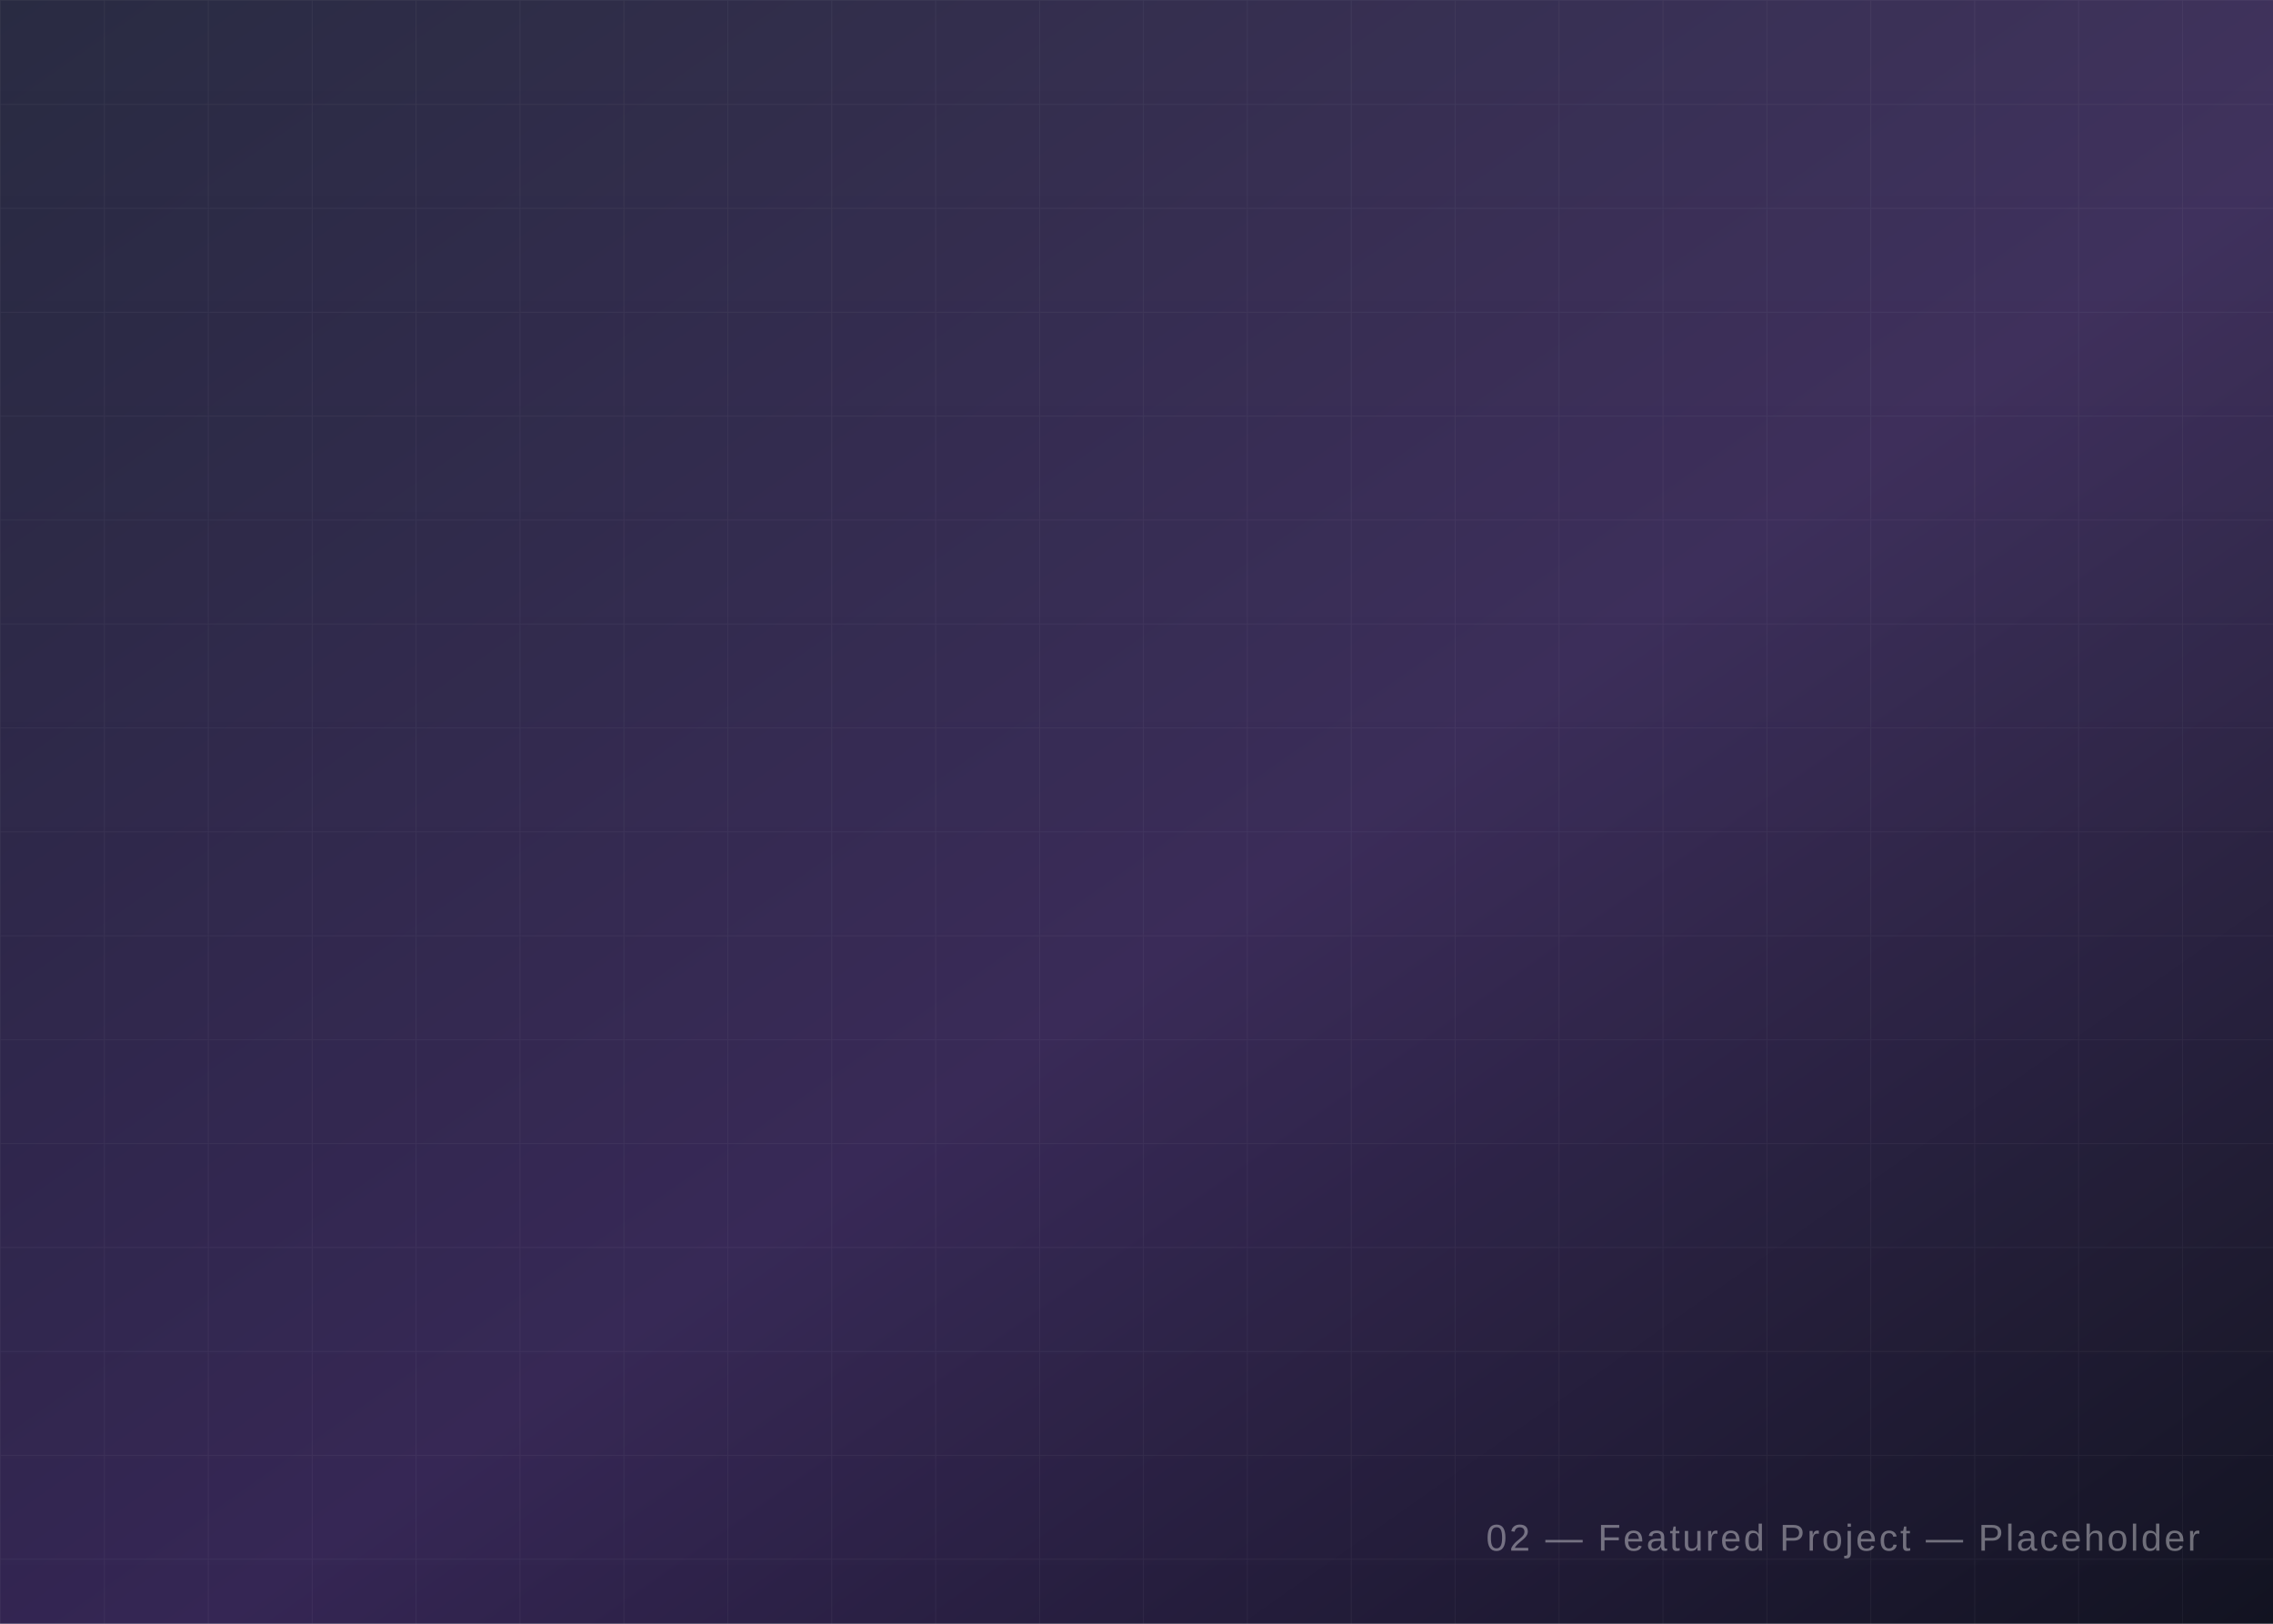
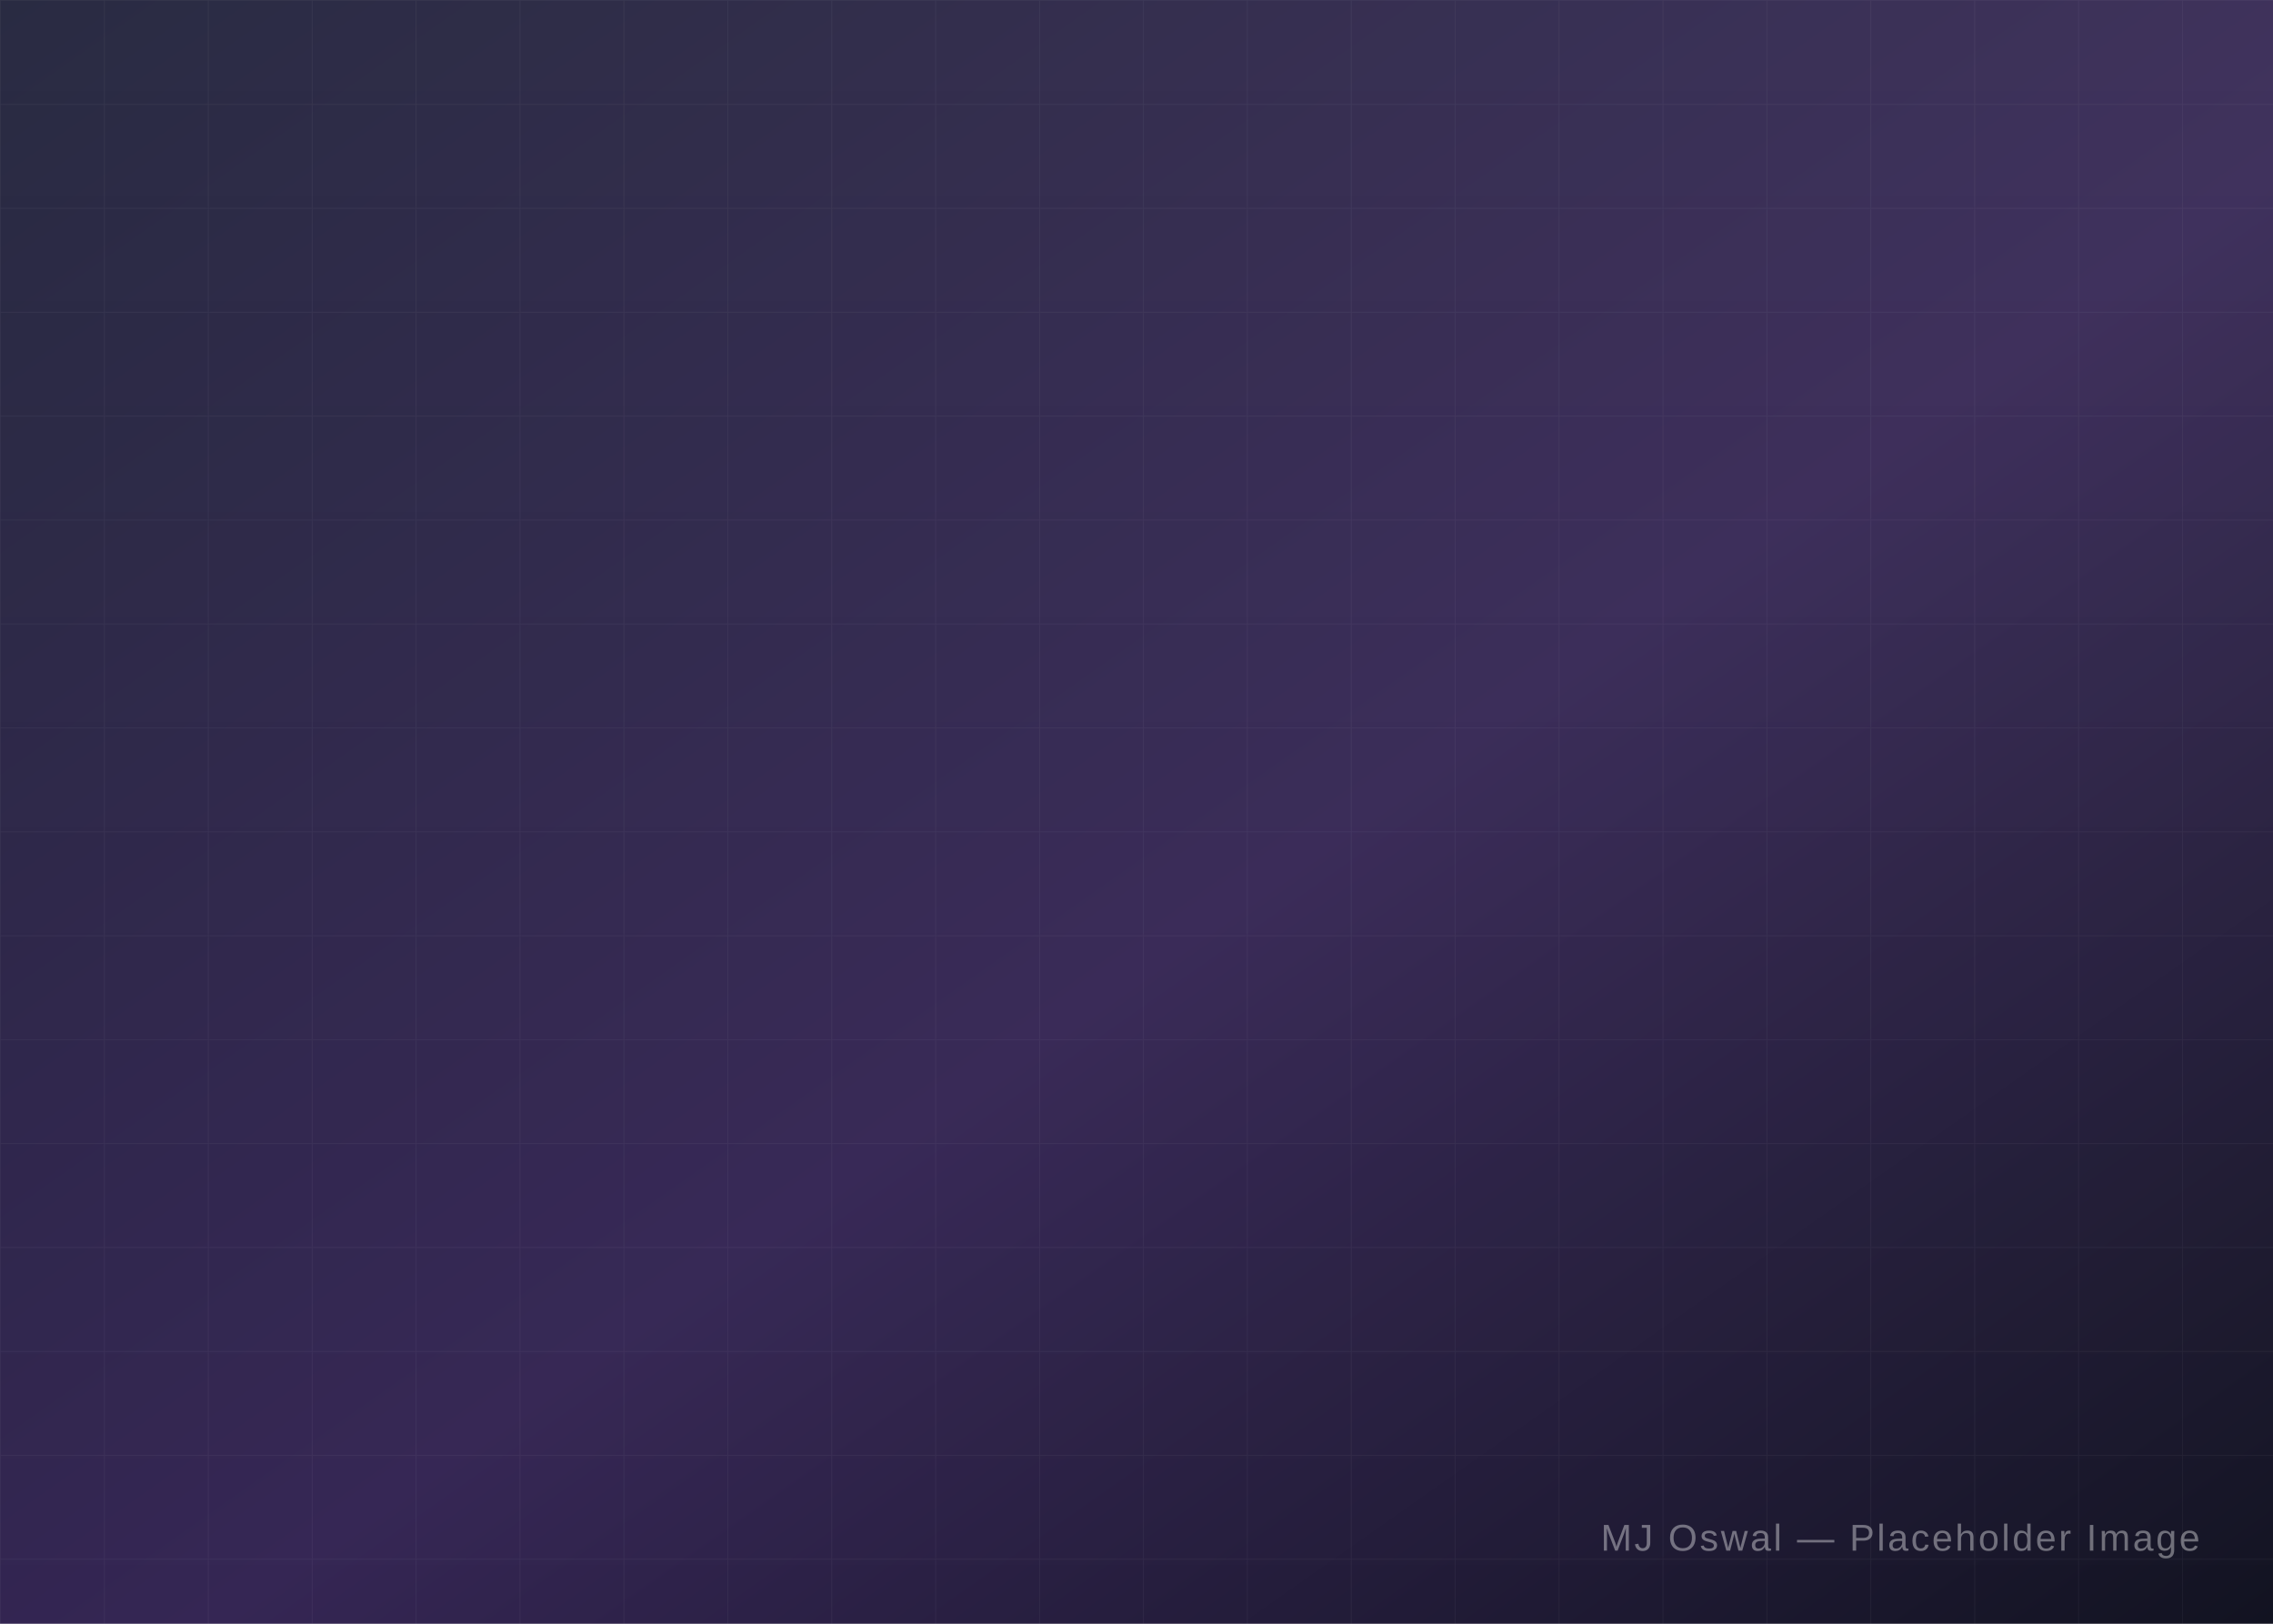
- <svg xmlns="http://www.w3.org/2000/svg" viewBox="0 0 1400 1000" width="1400" height="1000" role="img" aria-label="02 Featured Project — Placeholder">
+ <svg xmlns="http://www.w3.org/2000/svg" viewBox="0 0 1400 1000" width="1400" height="1000" role="img" aria-label="MJ Oswal Placeholder Image">
  <defs>
    <linearGradient id="g" x1="0%" y1="0%" x2="100%" y2="100%">
      <stop offset="0%" stop-color="hsl(235, 32%, 16%)" />
      <stop offset="55%" stop-color="hsl(260, 38%, 24%)" />
      <stop offset="100%" stop-color="hsl(235, 30%, 10%)" />
    </linearGradient>
    <linearGradient id="sheen" x1="0%" y1="0%" x2="0%" y2="100%">
      <stop offset="0%" stop-color="#ffffff" stop-opacity="0.06" />
      <stop offset="100%" stop-color="#ffffff" stop-opacity="0" />
    </linearGradient>
    <pattern id="grid" width="64" height="64" patternUnits="userSpaceOnUse">
      <path d="M 64 0 L 0 0 0 64" fill="none" stroke="#ffffff" stroke-opacity="0.045" stroke-width="1" />
    </pattern>
  </defs>
  <rect width="1400" height="1000" fill="url(#g)" />
  <rect width="1400" height="1000" fill="url(#grid)" />
  <rect width="1400" height="1000" fill="url(#sheen)" />
-   <text x="1355" y="955" text-anchor="end" dominant-baseline="auto" font-family="Arial, Helvetica, sans-serif" font-size="23" fill="#ffffff" fill-opacity="0.38" letter-spacing="1.5">02 — Featured Project — Placeholder</text>
+   <text x="1355" y="955" text-anchor="end" dominant-baseline="auto" font-family="Arial, Helvetica, sans-serif" font-size="23" fill="#ffffff" fill-opacity="0.38" letter-spacing="1.5">MJ Oswal — Placeholder Image</text>
</svg>
